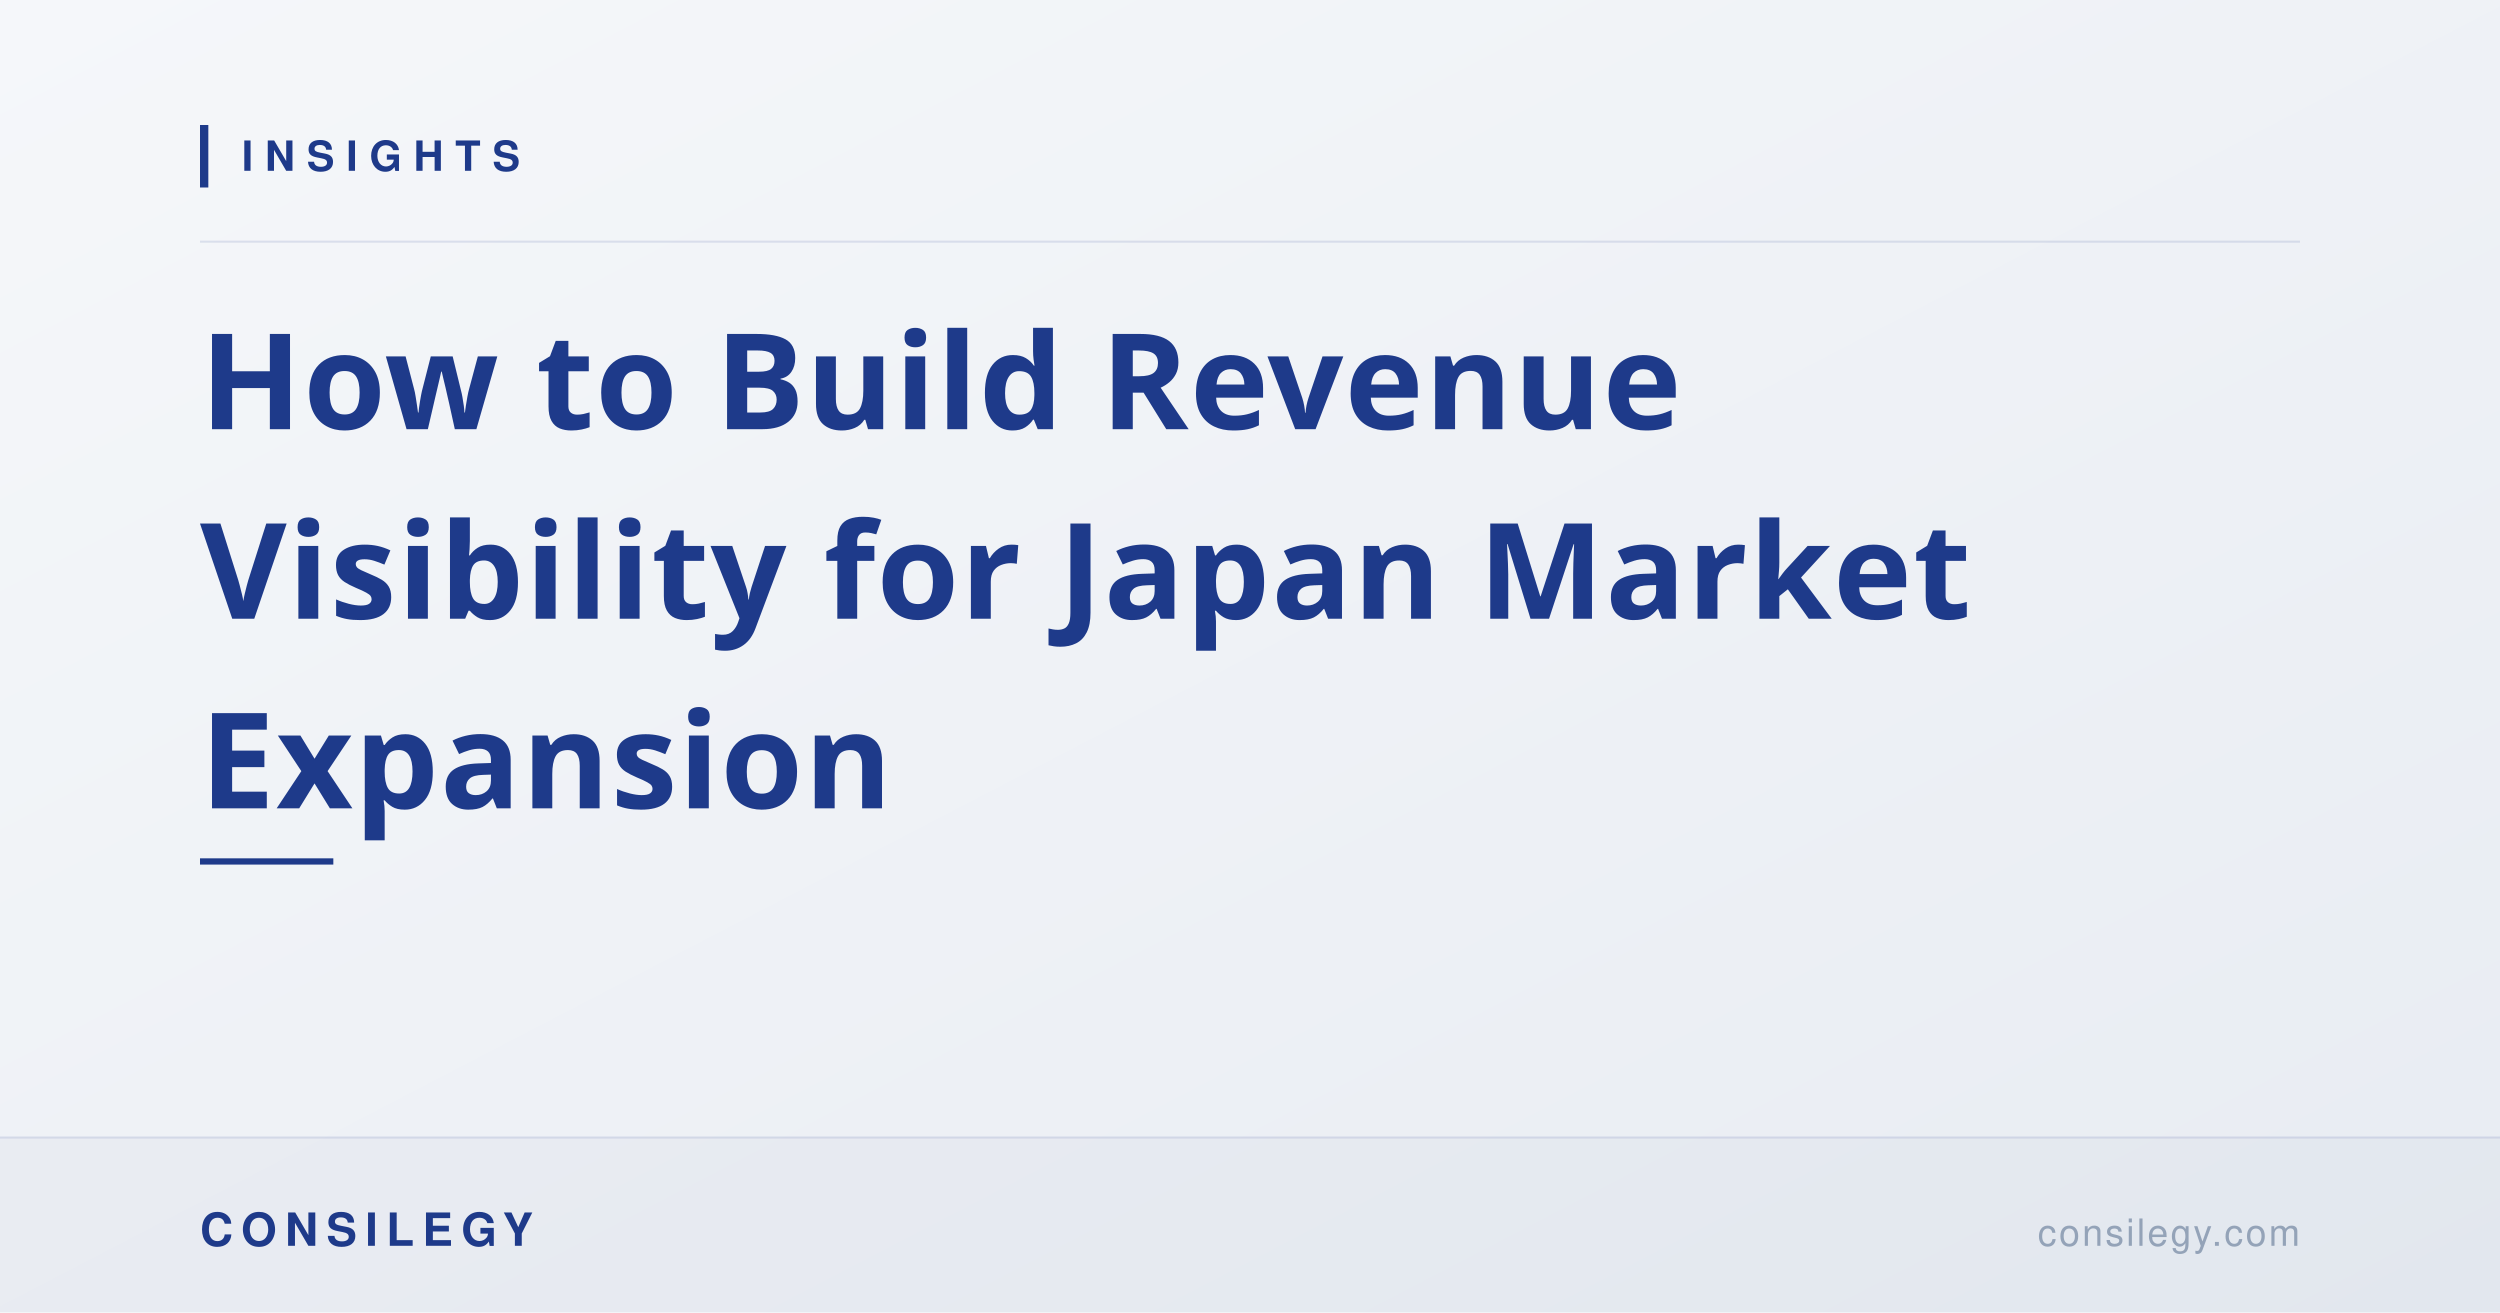
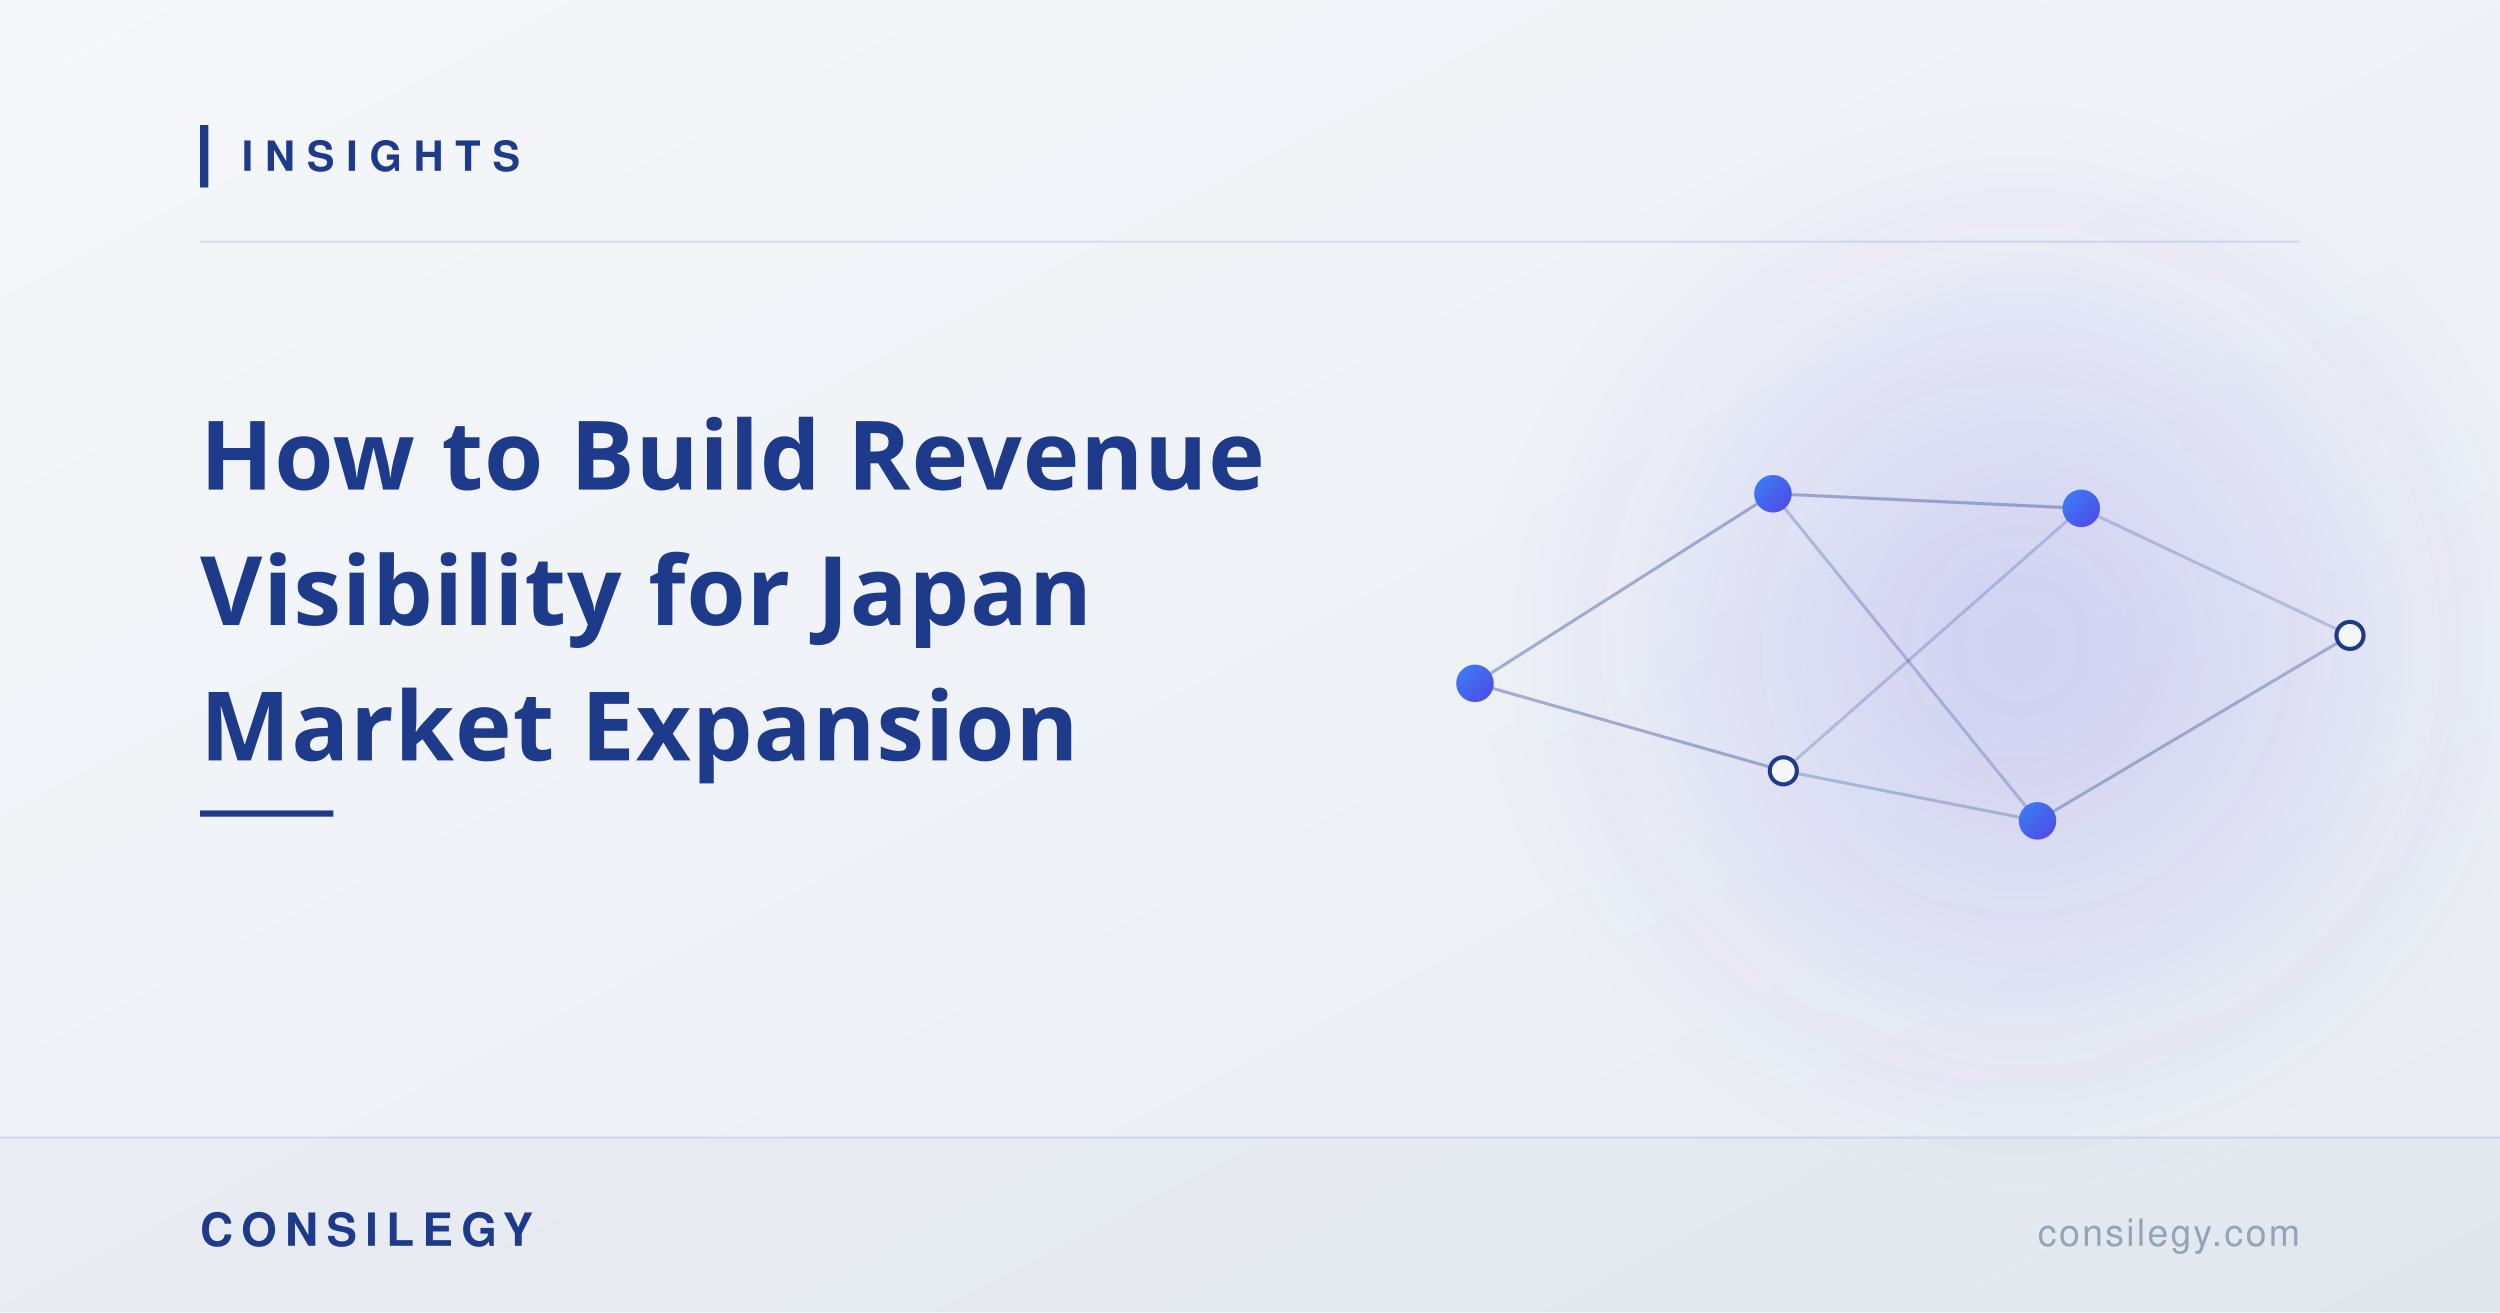
<svg xmlns="http://www.w3.org/2000/svg" viewBox="0 0 1200 630" width="1200" height="630">
  <defs>
    <linearGradient id="bg" x1="0%" y1="0%" x2="100%" y2="100%">
      <stop offset="0%" stop-color="#F5F7FA" />
      <stop offset="100%" stop-color="#E8ECF2" />
    </linearGradient>
+     <linearGradient id="bi" x1="0%" y1="0%" x2="100%" y2="100%">
+       <stop offset="0%" stop-color="#3B82F6" />
+       <stop offset="100%" stop-color="#4F46E5" />
+     </linearGradient>
+     <radialGradient id="glow" cx="50%" cy="50%" r="50%">
+       <stop offset="0%" stop-color="#4F46E5" stop-opacity="0.20" />
+       <stop offset="100%" stop-color="#4F46E5" stop-opacity="0" />
+     </radialGradient>
+     <filter id="soft" x="-60%" y="-60%" width="220%" height="220%">
+       <feGaussianBlur stdDeviation="26" />
+     </filter>
  </defs>
  <rect width="1200" height="630" fill="url(#bg)" />
+   <circle cx="970" cy="310" r="240" fill="url(#glow)" filter="url(#soft)" />
+   <line x1="708" y1="328" x2="851" y2="237" stroke="#1E3A8A" stroke-opacity="0.36" stroke-width="1.5" />
+   <line x1="708" y1="328" x2="856" y2="370" stroke="#1E3A8A" stroke-opacity="0.36" stroke-width="1.5" />
+   <line x1="851" y1="237" x2="999" y2="244" stroke="#1E3A8A" stroke-opacity="0.36" stroke-width="1.5" />
+   <line x1="851" y1="237" x2="978" y2="394" stroke="#1E3A8A" stroke-opacity="0.26" stroke-width="1.5" />
+   <line x1="856" y1="370" x2="999" y2="244" stroke="#1E3A8A" stroke-opacity="0.22" stroke-width="1.5" />
+   <line x1="856" y1="370" x2="978" y2="394" stroke="#1E3A8A" stroke-opacity="0.26" stroke-width="1.5" />
+   <line x1="999" y1="244" x2="1128" y2="305" stroke="#1E3A8A" stroke-opacity="0.22" stroke-width="1.5" />
+   <line x1="978" y1="394" x2="1128" y2="305" stroke="#1E3A8A" stroke-opacity="0.33" stroke-width="1.5" />
+   <circle cx="708" cy="328" r="9" fill="url(#bi)" />
+   <circle cx="851" cy="237" r="9" fill="url(#bi)" />
+   <circle cx="856" cy="370" r="6.5" fill="#F5F7FA" stroke="#1E3A8A" stroke-width="2" />
+   <circle cx="999" cy="244" r="9" fill="url(#bi)" />
+   <circle cx="978" cy="394" r="9" fill="url(#bi)" />
+   <circle cx="1128" cy="305" r="6.5" fill="#F5F7FA" stroke="#1E3A8A" stroke-width="2" />
  <rect x="96" y="60" width="4" height="30" fill="#1E3A8A" />
  <text x="116" y="82" font-family="'Helvetica Neue',Helvetica,Arial,sans-serif" font-size="20" font-weight="600" fill="#1E3A8A" letter-spacing="0.28em">INSIGHTS</text>
  <line x1="96" y1="116" x2="1104" y2="116" stroke="#1E3A8A" stroke-opacity="0.12" stroke-width="1" />
-   <text x="96" y="206" font-family="'Hiragino Sans','Hiragino Kaku Gothic ProN',system-ui,sans-serif" font-size="64" font-weight="600" fill="#1E3A8A" letter-spacing="0.01em">How to Build Revenue</text>
-   <text x="96" y="297" font-family="'Hiragino Sans','Hiragino Kaku Gothic ProN',system-ui,sans-serif" font-size="64" font-weight="600" fill="#1E3A8A" letter-spacing="0.01em">Visibility for Japan Market</text>
-   <text x="96" y="388" font-family="'Hiragino Sans','Hiragino Kaku Gothic ProN',system-ui,sans-serif" font-size="64" font-weight="600" fill="#1E3A8A" letter-spacing="0.01em">Expansion</text>
-   <rect x="96" y="412" width="64" height="3" fill="#1E3A8A" />
+   <text x="96" y="235" font-family="'Hiragino Sans','Hiragino Kaku Gothic ProN',system-ui,sans-serif" font-size="46" font-weight="600" fill="#1E3A8A" letter-spacing="0.01em">How to Build Revenue</text>
+   <text x="96" y="300" font-family="'Hiragino Sans','Hiragino Kaku Gothic ProN',system-ui,sans-serif" font-size="46" font-weight="600" fill="#1E3A8A" letter-spacing="0.01em">Visibility for Japan</text>
+   <text x="96" y="365" font-family="'Hiragino Sans','Hiragino Kaku Gothic ProN',system-ui,sans-serif" font-size="46" font-weight="600" fill="#1E3A8A" letter-spacing="0.01em">Market Expansion</text>
+   <rect x="96" y="389" width="64" height="3" fill="#1E3A8A" />
  <rect x="0" y="546" width="1200" height="84" fill="#1E3A8A" fill-opacity="0.035" />
  <line x1="0" y1="546" x2="1200" y2="546" stroke="#1E3A8A" stroke-opacity="0.12" stroke-width="1" />
  <text x="96" y="598" font-family="'Helvetica Neue',Helvetica,Arial,sans-serif" font-size="22" font-weight="600" fill="#1E3A8A" letter-spacing="0.18em">CONSILEGY</text>
  <text x="1104" y="598" text-anchor="end" font-family="'Helvetica Neue',Helvetica,Arial,sans-serif" font-size="18" font-weight="400" fill="#94A3B8" letter-spacing="0.06em">consilegy.com</text>
</svg>
